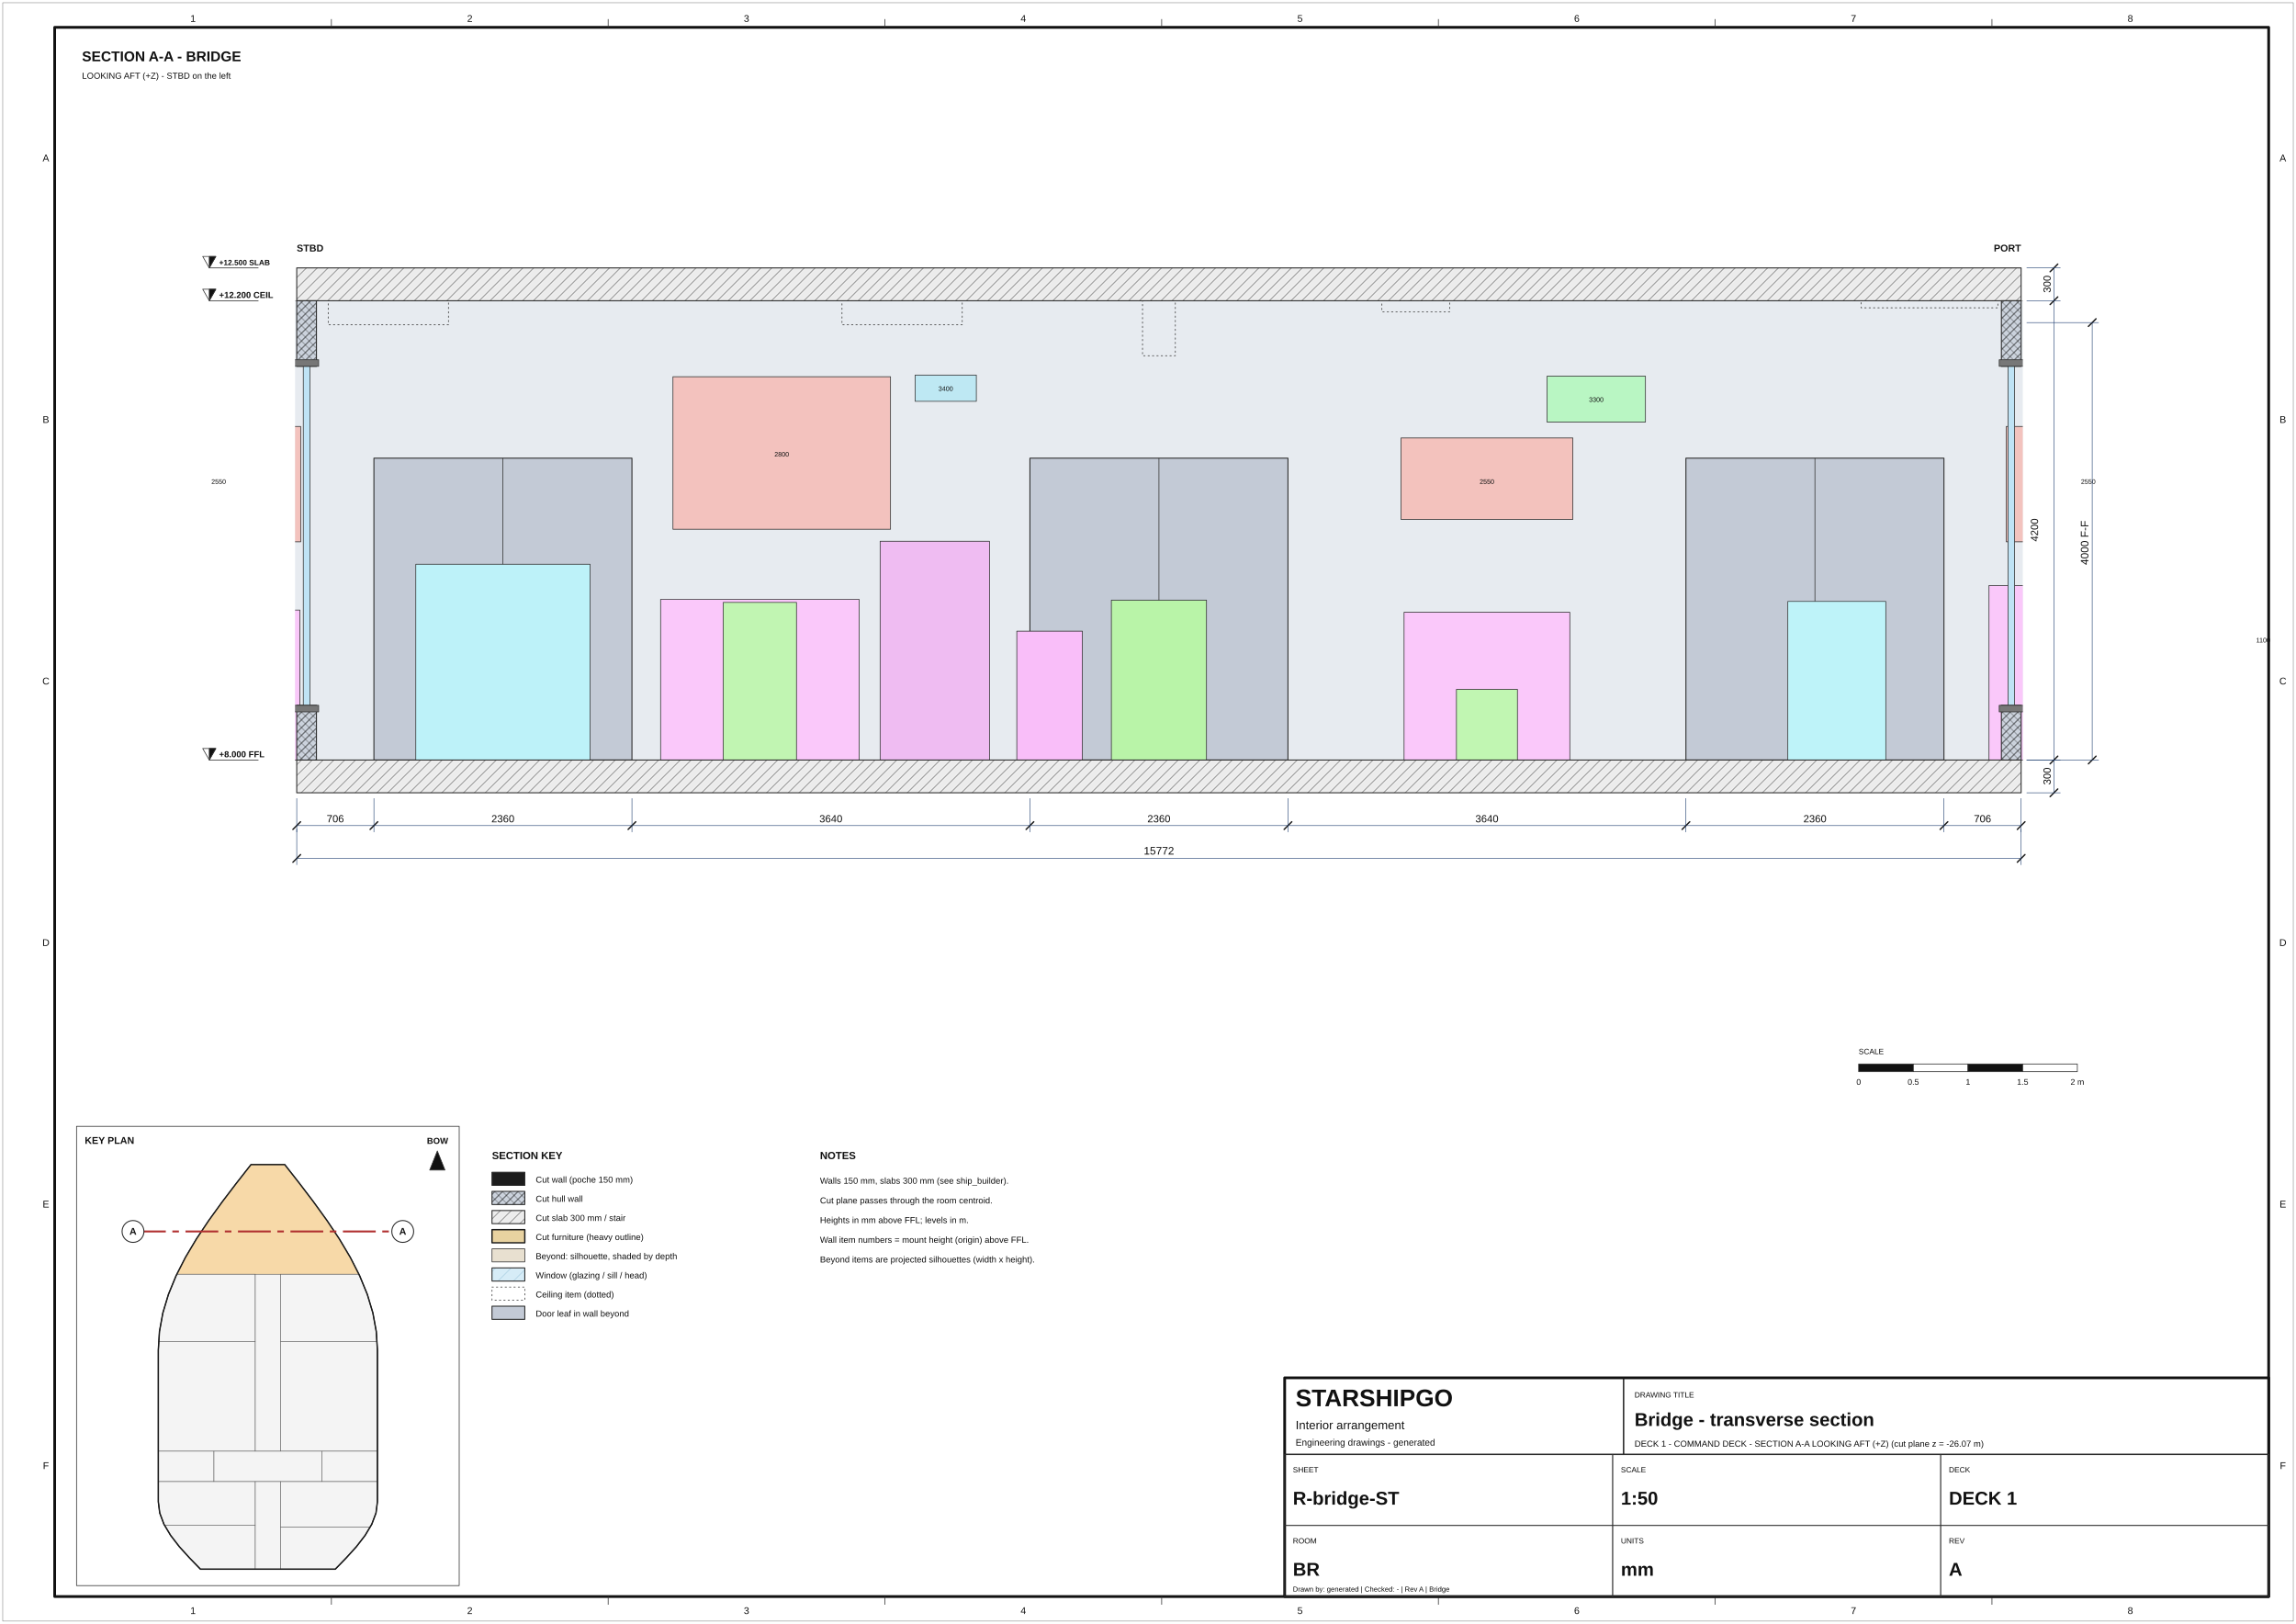
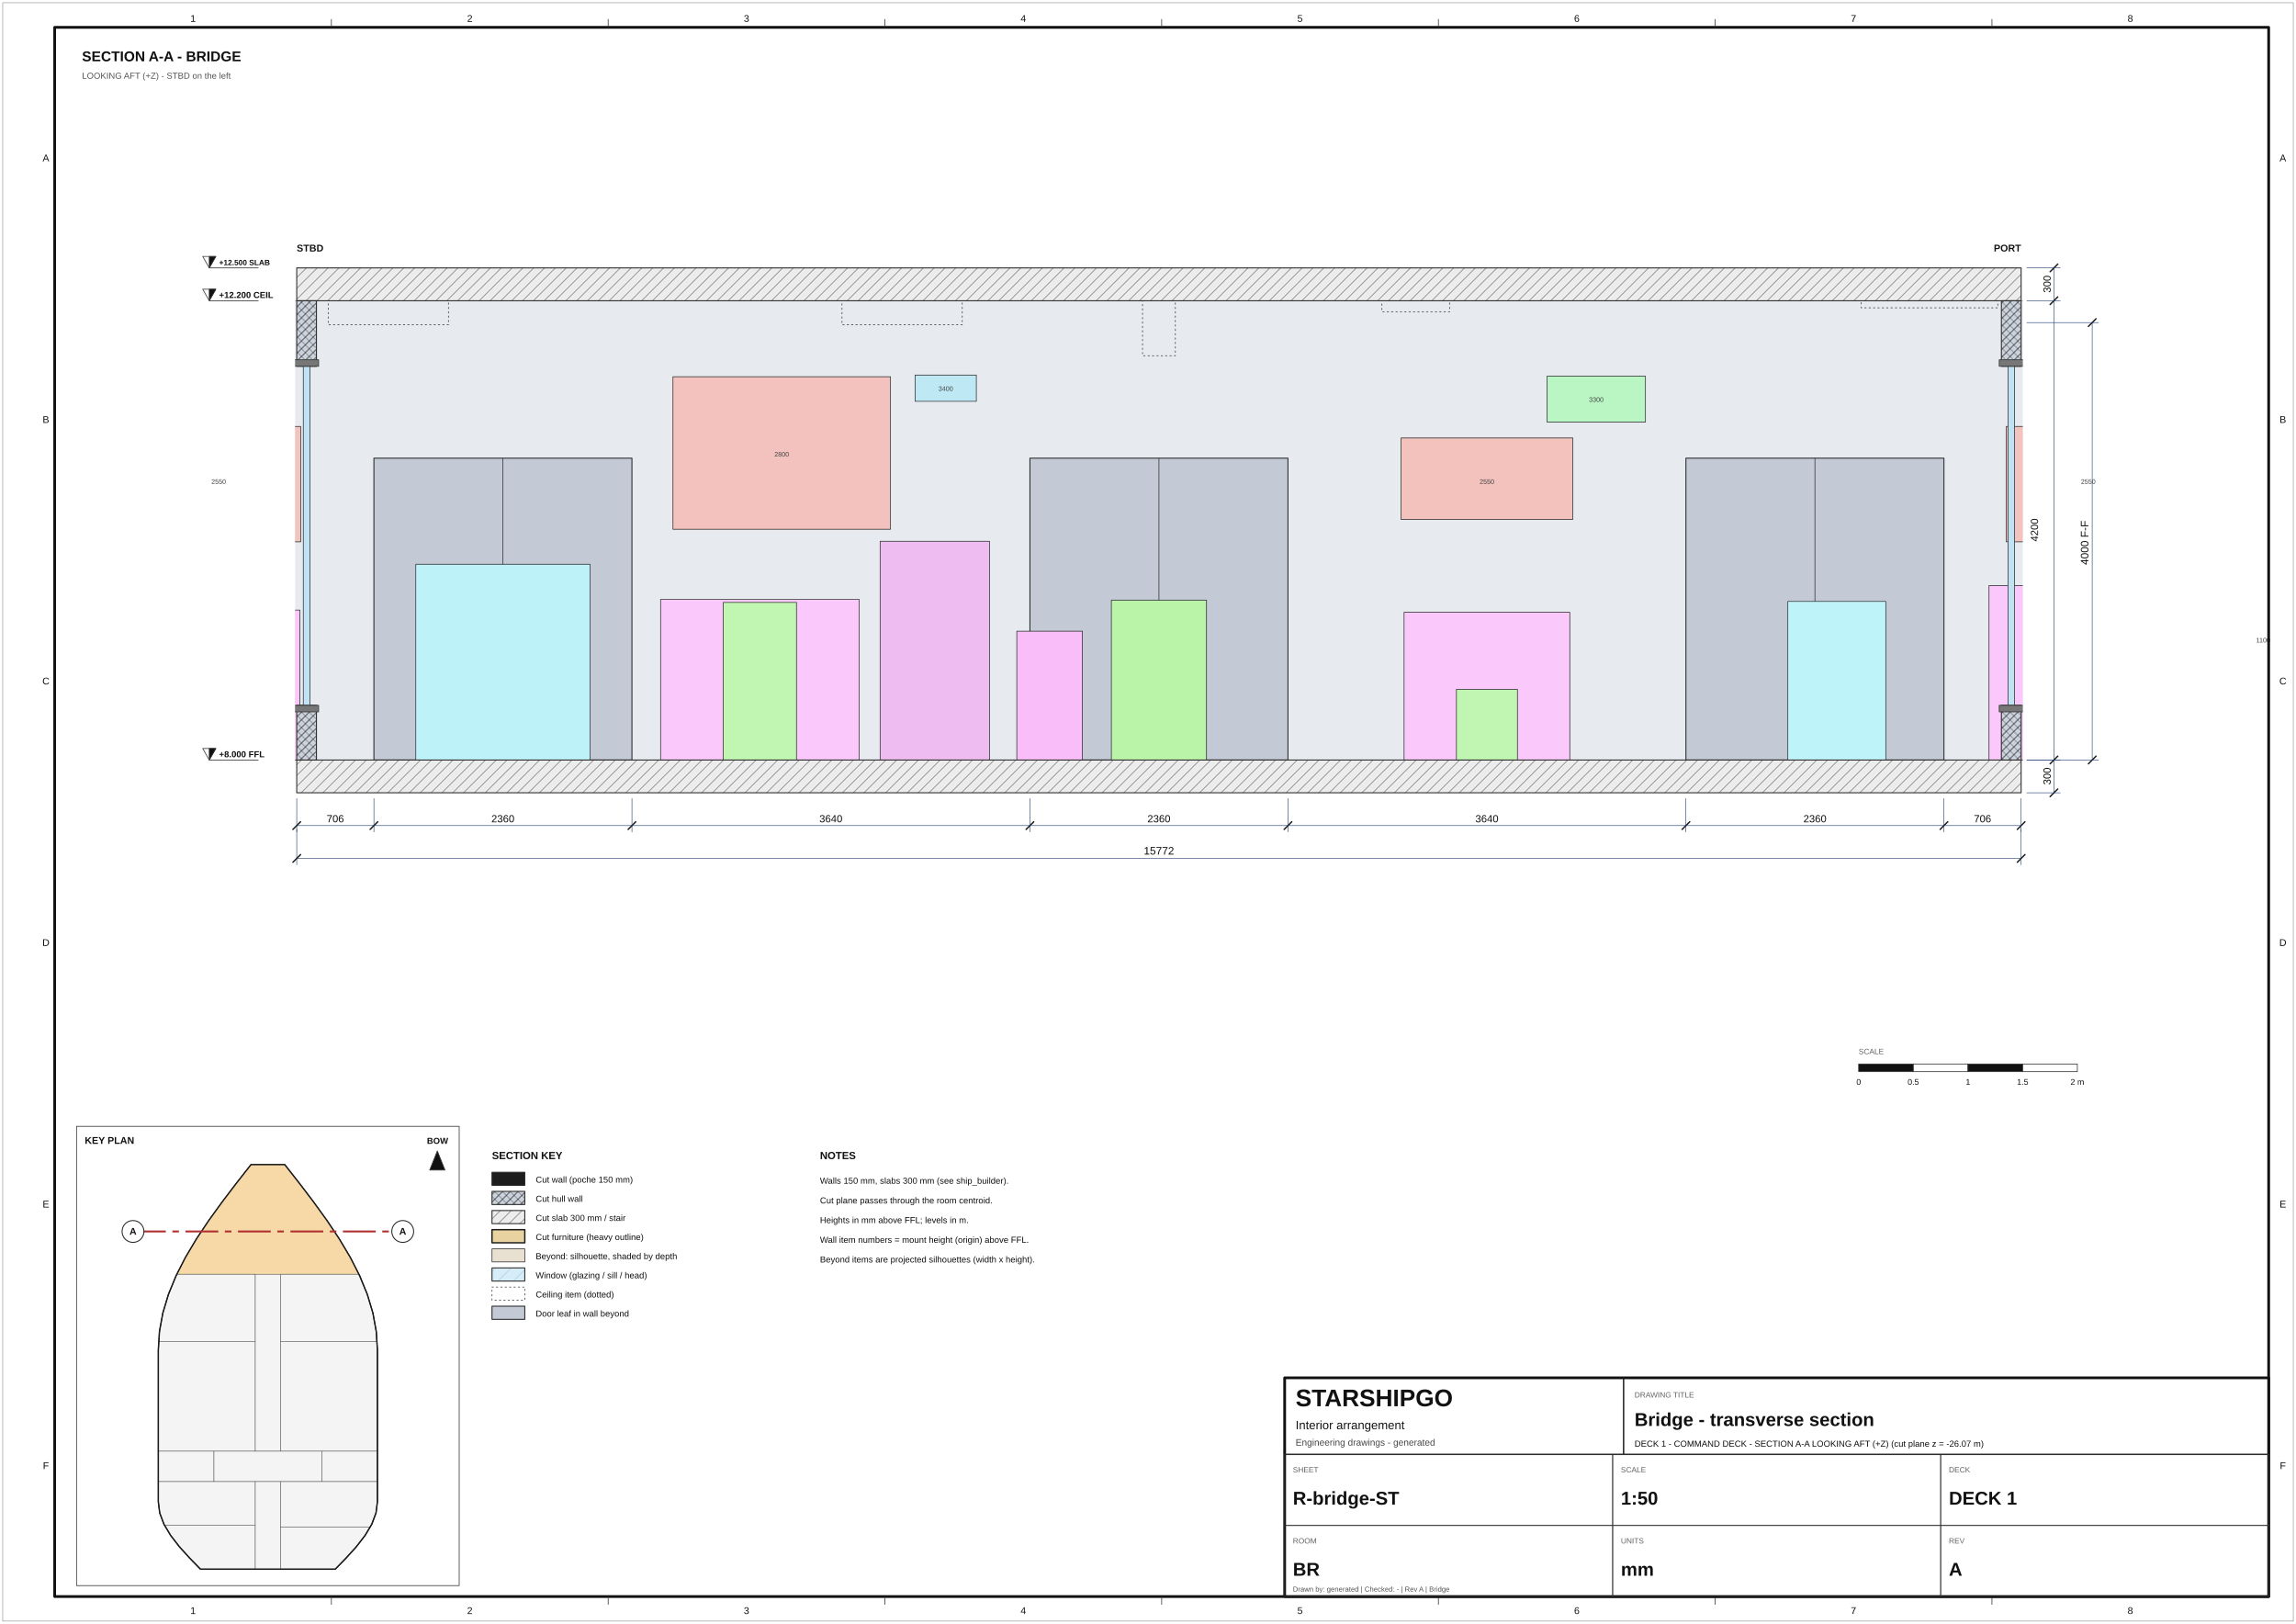
<svg xmlns="http://www.w3.org/2000/svg" width="420mm" height="297mm" viewBox="0 0 420 297">
  <style>
.t{font-family:Arial, Helvetica, 'DejaVu Sans', sans-serif;fill:#111}
.b{font-weight:bold}.i{font-style:italic}
.h{stroke:#111;stroke-width:.5;stroke-linejoin:round;stroke-linecap:round}
.m{stroke:#1a1a1a;stroke-width:.25;stroke-linejoin:round;stroke-linecap:round}
.n{stroke:#2a2a2a;stroke-width:.18;stroke-linejoin:round}
.f{stroke:#333;stroke-width:.13;stroke-linejoin:round}
.x{stroke:#555;stroke-width:.07}
.g{stroke:#9a9a9a;stroke-width:.1}
.gg{stroke:#c4c4c4;stroke-width:.08}
.d{stroke:#1d3c6e;stroke-width:.1}
.dsh{stroke:#222;stroke-width:.18;stroke-dasharray:1.6 .8}
.dot{stroke:#444;stroke-width:.14;stroke-dasharray:.25 .55;stroke-linecap:round}
.hid{stroke:#777;stroke-width:.12;stroke-dasharray:1 .7}
.cl{stroke:#b03030;stroke-width:.12;stroke-dasharray:5 1 1 1}
.cut{stroke:#b03030;stroke-width:.35;stroke-dasharray:6 1.2 1.2 1.2}
.red{stroke:#b03030;stroke-width:.13;stroke-dasharray:1.2 .7}
.none{stroke:none}
.halo{paint-order:stroke;stroke:#fff;stroke-width:.8;stroke-linejoin:round}
</style>
  <defs>
    <pattern id="hSlab" width="1.4" height="1.4" patternUnits="userSpaceOnUse" patternTransform="rotate(45)">
      <rect width="1.4" height="1.4" fill="#ececec" />
      <line x1="0" y1="0" x2="0" y2="1.4" stroke="#222" stroke-width=".13" />
    </pattern>
    <pattern id="hHull" width="1" height="1" patternUnits="userSpaceOnUse" patternTransform="rotate(45)">
      <rect width="1" height="1" fill="#c9d0da" />
      <line x1="0" y1="0" x2="0" y2="1" stroke="#111" stroke-width=".2" />
      <line x1="0" y1="0" x2="1" y2="0" stroke="#111" stroke-width=".1" />
    </pattern>
    <pattern id="hHole" width="1.6" height="1.6" patternUnits="userSpaceOnUse" patternTransform="rotate(-45)">
      <line x1="0" y1="0" x2="0" y2="1.6" stroke="#444" stroke-width=".12" />
    </pattern>
    <pattern id="hZone" width="1.8" height="1.8" patternUnits="userSpaceOnUse" patternTransform="rotate(45)">
      <line x1="0" y1="0" x2="0" y2="1.8" stroke="#d08080" stroke-width=".1" />
    </pattern>
    <pattern id="hPlen" width="1.6" height="1.6" patternUnits="userSpaceOnUse">
      <circle cx=".4" cy=".4" r=".12" fill="#888" />
      <circle cx="1.2" cy="1.2" r=".12" fill="#888" />
    </pattern>
    <pattern id="hGlass" width="2" height="2" patternUnits="userSpaceOnUse" patternTransform="rotate(45)">
      <rect width="2" height="2" fill="#d6ecf7" />
      <line x1="0" y1="0" x2="0" y2="2" stroke="#5a9abb" stroke-width=".08" />
    </pattern>
    <pattern id="hFloor" width="1.2" height="1.2" patternUnits="userSpaceOnUse" patternTransform="rotate(-45)">
      <rect width="1.2" height="1.2" fill="#f2f2f2" />
      <line x1="0" y1="0" x2="0" y2="1.2" stroke="#555" stroke-width=".1" />
    </pattern>
  </defs>
  <rect x="0" y="0" width="420" height="297" fill="#ffffff" />
  <text x="15" y="11.2" font-size="2.6" class="t b">SECTION A-A - BRIDGE</text>
-   <text x="15" y="14.4" font-size="1.6" class="t" fill="#555">LOOKING AFT (+Z)  -  STBD on the left</text>
+   <text x="15" y="14.4" font-size="1.6" class="t" style="fill:#555">LOOKING AFT (+Z)  -  STBD on the left</text>
  <clipPath id="clipA">
    <rect x="53.98" y="48.7" width="316.04" height="96.6" />
  </clipPath>
  <g clip-path="url(#clipA)">
    <polygon points="-3.94,55 427.94,55 427.94,139 -3.94,139" class="x" fill="#e7ebf0" />
    <polygon points="188.4,83.8 235.6,83.8 235.6,139 188.4,139" class="n" fill="#c3cad6" />
    <line x1="212" y1="139" x2="212" y2="83.8" class="f" />
    <polygon points="308.4,83.8 355.6,83.8 355.6,139 308.4,139" class="n" fill="#c3cad6" />
    <line x1="332" y1="139" x2="332" y2="83.8" class="f" />
    <polygon points="68.4,83.8 115.6,83.8 115.6,139 68.4,139" class="n" fill="#c3cad6" />
    <line x1="92" y1="139" x2="92" y2="83.8" class="f" />
    <polygon points="167.4,68.6 178.6,68.6 178.6,73.4 167.4,73.4" class="f" fill="#bee8f3" />
    <polygon points="367,78 397,78 397,99.1 367,99.1" class="f" fill="#f3c3be" />
    <polygon points="25,78 55,78 55,99.1 25,99.1" class="f" fill="#f3c3be" />
    <polygon points="283,68.8 301,68.8 301,77.2 283,77.2" class="f" fill="#b9f6c3" />
    <polygon points="123.1,68.9 162.9,68.9 162.9,96.8 123.1,96.8" class="f" fill="#f3c2be" />
    <polygon points="411,107.6 417,107.6 417,122.3 411,122.3" class="f" fill="#f0bef3" />
    <polygon points="256.28,80.1 287.72,80.1 287.72,95 256.28,95" class="f" fill="#f3c2bd" />
    <polygon points="161,99 181,99 181,139 161,139" class="f" fill="#efbcf2" />
    <polygon points="25.16,111.58 54.86,111.58 54.86,139 25.16,139" class="f" fill="#fac8fa" />
    <polygon points="363.84,107.08 400.16,107.08 400.16,139 363.84,139" class="f" fill="#fac8fa" />
    <polygon points="256.84,111.98 287.16,111.98 287.16,139 256.84,139" class="f" fill="#fac8fa" />
    <polygon points="120.84,109.62 157.16,109.62 157.16,139 120.84,139" class="f" fill="#fac8fa" />
    <polygon points="266.42,126.08 277.58,126.08 277.58,139 266.42,139" class="f" fill="#c1f6b2" />
    <polygon points="375.64,118.4 388.34,118.4 388.34,138.9 375.64,138.9" class="f" fill="#c1f6b2" />
    <polygon points="32.84,112.2 47.18,112.2 47.18,139 32.84,139" class="f" fill="#c1f5b2" />
    <polygon points="132.3,110.18 145.7,110.18 145.7,139 132.3,139" class="f" fill="#c1f5b2" />
    <polygon points="79.88,117.3 86.12,117.3 86.12,121.4 79.88,121.4" class="f" fill="#f1b2e4" />
    <polygon points="154.02,55 176.02,55 176.02,59.4 154.02,59.4" class="dot" fill="none" />
    <polygon points="60.04,55 82.04,55 82.04,59.4 60.04,59.4" class="dot" fill="none" />
    <polygon points="340.46,55 365.46,55 365.46,56.3 340.46,56.3" class="dot" fill="none" />
    <polygon points="209,55 215,55 215,65.06 209,65.06" class="dot" fill="none" />
    <polygon points="327.04,110 344.96,110 344.96,139 327.04,139" class="f" fill="#bef3f9" />
    <polygon points="186,115.44 198,115.44 198,139 186,139" class="f" fill="#f9bef9" />
    <polygon points="252.78,55 265.18,55 265.18,57.02 252.78,57.02" class="dot" fill="none" />
    <polygon points="203.3,109.76 220.7,109.76 220.7,139 203.3,139" class="f" fill="#b9f4a8" />
    <polygon points="76.06,103.2 107.94,103.2 107.94,139 76.06,139" class="f" fill="#bdf2f9" />
    <polygon points="54.28,139 369.72,139 369.72,145 54.28,145" class="n" fill="url(#hSlab)" />
    <polygon points="54.28,49 369.72,49 369.72,55 54.28,55" class="n" fill="url(#hSlab)" />
    <polygon points="54.28,129 57.89,129 57.89,139 54.28,139" class="n" fill="url(#hHull)" />
    <polygon points="54.28,55 57.89,55 57.89,67 54.28,67" class="n" fill="url(#hHull)" />
    <polygon points="55.48,67 56.68,67 56.68,129 55.48,129" class="f" fill="#bfe3f5" />
    <polygon points="53.88,129 58.29,129 58.29,130.2 53.88,130.2" class="f" fill="#777" />
    <polygon points="53.88,65.8 58.29,65.8 58.29,67 53.88,67" class="f" fill="#777" />
    <polygon points="366.11,129 369.72,129 369.72,139 366.11,139" class="n" fill="url(#hHull)" />
    <polygon points="366.11,55 369.72,55 369.72,67 366.11,67" class="n" fill="url(#hHull)" />
    <polygon points="367.32,67 368.52,67 368.52,129 367.32,129" class="f" fill="#bfe3f5" />
    <polygon points="365.71,129 370.12,129 370.12,130.2 365.71,130.2" class="f" fill="#777" />
    <polygon points="365.71,65.8 370.12,65.8 370.12,67 365.71,67" class="f" fill="#777" />
  </g>
-   <text x="143" y="83.5" font-size="1.2" class="t" text-anchor="middle" fill="#444">2800</text>
-   <text x="382" y="88.5" font-size="1.2" class="t" text-anchor="middle" fill="#444">2550</text>
-   <text x="40" y="88.5" font-size="1.2" class="t" text-anchor="middle" fill="#444">2550</text>
-   <text x="272" y="88.5" font-size="1.2" class="t" text-anchor="middle" fill="#444">2550</text>
-   <text x="292" y="73.5" font-size="1.2" class="t" text-anchor="middle" fill="#444">3300</text>
-   <text x="414" y="117.5" font-size="1.2" class="t" text-anchor="middle" fill="#444">1100</text>
-   <text x="173" y="71.5" font-size="1.2" class="t" text-anchor="middle" fill="#444">3400</text>
+   <text x="143" y="83.5" font-size="1.2" class="t" text-anchor="middle" style="fill:#444">2800</text>
+   <text x="382" y="88.5" font-size="1.2" class="t" text-anchor="middle" style="fill:#444">2550</text>
+   <text x="40" y="88.5" font-size="1.2" class="t" text-anchor="middle" style="fill:#444">2550</text>
+   <text x="272" y="88.5" font-size="1.2" class="t" text-anchor="middle" style="fill:#444">2550</text>
+   <text x="292" y="73.5" font-size="1.2" class="t" text-anchor="middle" style="fill:#444">3300</text>
+   <text x="414" y="117.5" font-size="1.2" class="t" text-anchor="middle" style="fill:#444">1100</text>
+   <text x="173" y="71.5" font-size="1.2" class="t" text-anchor="middle" style="fill:#444">3400</text>
  <text x="54.28" y="46" font-size="1.8" class="t b">STBD</text>
  <text x="369.72" y="46" font-size="1.8" class="t b" text-anchor="end">PORT</text>
  <line x1="375.72" y1="145" x2="375.72" y2="49" class="d" />
  <line x1="375.02" y1="145.7" x2="376.42" y2="144.3" class="m" />
  <line x1="370.72" y1="145" x2="376.92" y2="145" class="d" />
  <line x1="375.02" y1="139.7" x2="376.42" y2="138.3" class="m" />
  <line x1="370.72" y1="139" x2="376.92" y2="139" class="d" />
  <line x1="375.02" y1="55.7" x2="376.42" y2="54.3" class="m" />
  <line x1="370.72" y1="55" x2="376.92" y2="55" class="d" />
  <line x1="375.02" y1="49.7" x2="376.42" y2="48.3" class="m" />
  <line x1="370.72" y1="49" x2="376.92" y2="49" class="d" />
  <text x="375.12" y="143.54" font-size="1.9" class="t" transform="rotate(-90 375.12 143.54)">300</text>
  <text x="372.82" y="99.05" font-size="1.9" class="t" transform="rotate(-90 372.82 99.05)">4200</text>
  <text x="375.12" y="53.54" font-size="1.9" class="t" transform="rotate(-90 375.12 53.54)">300</text>
  <line x1="382.72" y1="59" x2="382.72" y2="139" class="d" />
  <line x1="382.02" y1="59.7" x2="383.42" y2="58.3" class="m" />
  <line x1="382.02" y1="139.7" x2="383.42" y2="138.3" class="m" />
  <line x1="370.72" y1="59" x2="383.92" y2="59" class="d" />
  <line x1="370.72" y1="139" x2="383.92" y2="139" class="d" />
  <text x="382.02" y="103.32" font-size="2" class="t" transform="rotate(-90 382.02 103.32)">4000 F-F</text>
  <line x1="38.28" y1="139" x2="47.28" y2="139" class="f" />
  <polygon points="38.28,139 37.08,136.9 39.48,136.9" class="f" fill="#fff" />
  <polygon points="38.28,139 39.48,136.9 38.28,136.9" class="f" fill="#111" />
  <text x="40.08" y="138.5" font-size="1.6" class="t b">+8.000 FFL</text>
  <line x1="38.28" y1="55" x2="47.28" y2="55" class="f" />
  <polygon points="38.28,55 37.08,52.9 39.48,52.9" class="f" fill="#fff" />
  <polygon points="38.28,55 39.48,52.9 38.28,52.9" class="f" fill="#111" />
  <text x="40.08" y="54.5" font-size="1.6" class="t b">+12.200 CEIL</text>
  <line x1="38.28" y1="49" x2="47.28" y2="49" class="f" />
  <polygon points="38.28,49 37.08,46.9 39.48,46.9" class="f" fill="#fff" />
  <polygon points="38.28,49 39.48,46.9 38.28,46.9" class="f" fill="#111" />
  <text x="40.08" y="48.5" font-size="1.4" class="t b">+12.500 SLAB</text>
  <line x1="54.28" y1="151" x2="369.72" y2="151" class="d" />
  <line x1="53.58" y1="151.7" x2="54.98" y2="150.3" class="m" />
  <line x1="54.28" y1="146" x2="54.28" y2="152.2" class="d" />
  <line x1="67.7" y1="151.7" x2="69.1" y2="150.3" class="m" />
  <line x1="68.4" y1="146" x2="68.4" y2="152.2" class="d" />
  <line x1="114.9" y1="151.7" x2="116.3" y2="150.3" class="m" />
  <line x1="115.6" y1="146" x2="115.6" y2="152.2" class="d" />
  <line x1="187.7" y1="151.7" x2="189.1" y2="150.3" class="m" />
  <line x1="188.4" y1="146" x2="188.4" y2="152.2" class="d" />
  <line x1="234.9" y1="151.7" x2="236.3" y2="150.3" class="m" />
  <line x1="235.6" y1="146" x2="235.6" y2="152.2" class="d" />
  <line x1="307.7" y1="151.7" x2="309.1" y2="150.3" class="m" />
  <line x1="308.4" y1="146" x2="308.4" y2="152.2" class="d" />
  <line x1="354.9" y1="151.7" x2="356.3" y2="150.3" class="m" />
  <line x1="355.6" y1="146" x2="355.6" y2="152.2" class="d" />
  <line x1="369.02" y1="151.7" x2="370.42" y2="150.3" class="m" />
  <line x1="369.72" y1="146" x2="369.72" y2="152.2" class="d" />
  <text x="61.34" y="150.4" font-size="1.9" class="t" text-anchor="middle">706</text>
  <text x="92" y="150.4" font-size="1.9" class="t" text-anchor="middle">2360</text>
  <text x="152" y="150.4" font-size="1.9" class="t" text-anchor="middle">3640</text>
  <text x="212" y="150.4" font-size="1.9" class="t" text-anchor="middle">2360</text>
  <text x="272" y="150.4" font-size="1.9" class="t" text-anchor="middle">3640</text>
  <text x="332" y="150.4" font-size="1.9" class="t" text-anchor="middle">2360</text>
  <text x="362.66" y="150.4" font-size="1.9" class="t" text-anchor="middle">706</text>
  <line x1="54.28" y1="157" x2="369.72" y2="157" class="d" />
  <line x1="53.58" y1="157.7" x2="54.98" y2="156.3" class="m" />
  <line x1="369.02" y1="157.7" x2="370.42" y2="156.3" class="m" />
  <line x1="54.28" y1="151.6" x2="54.28" y2="158.2" class="d" />
  <line x1="369.72" y1="151.6" x2="369.72" y2="158.2" class="d" />
  <text x="212" y="156.3" font-size="2" class="t" text-anchor="middle">15772</text>
-   <text x="340" y="192.8" font-size="1.4" class="t" fill="#666">SCALE</text>
+   <text x="340" y="192.8" font-size="1.4" class="t" style="fill:#666">SCALE</text>
  <rect x="340" y="194.6" width="10" height="1.4" class="f" fill="#111" />
  <rect x="350" y="194.6" width="10" height="1.4" class="f" fill="#fff" />
  <rect x="360" y="194.6" width="10" height="1.4" class="f" fill="#111" />
  <rect x="370" y="194.6" width="10" height="1.4" class="f" fill="#fff" />
  <text x="340" y="198.4" font-size="1.5" class="t" text-anchor="middle">0</text>
  <text x="350" y="198.4" font-size="1.5" class="t" text-anchor="middle">0.5</text>
  <text x="360" y="198.4" font-size="1.5" class="t" text-anchor="middle">1</text>
  <text x="370" y="198.4" font-size="1.5" class="t" text-anchor="middle">1.5</text>
  <text x="380" y="198.4" font-size="1.5" class="t" text-anchor="middle">2 m</text>
  <rect x="14" y="206" width="70" height="84" class="f" fill="none" />
  <text x="15.5" y="209.2" font-size="1.8" class="t b">KEY PLAN</text>
  <polygon points="52.08,213 54.74,216.39 57.32,219.78 59.78,223.18 62.05,226.57 64.07,229.96 65.8,233.35 67.19,236.74 68.21,240.13 68.83,243.53 69.04,246.92 69.04,274.67 68.78,276.72 68.01,278.78 66.78,280.83 65.19,282.89 63.33,284.94 61.33,287 36.67,287 34.67,284.94 32.81,282.89 31.22,280.83 29.99,278.78 29.22,276.72 28.96,274.67 28.96,246.92 29.17,243.53 29.79,240.13 30.81,236.74 32.2,233.35 33.93,229.96 35.95,226.57 38.22,223.18 40.68,219.78 43.26,216.39 45.92,213" class="n" fill="#f4f4f4" />
  <polygon points="46.69,233.04 51.31,233.04 51.31,265.42 46.69,265.42" class="x" fill="none" />
  <polygon points="46.69,270.97 51.31,270.97 51.31,287 46.69,287" class="x" fill="none" />
  <polygon points="39.13,265.42 58.87,265.42 58.87,270.97 39.13,270.97" class="x" fill="none" />
  <polygon points="28.96,265.42 39.13,265.42 39.13,270.97 28.96,270.97" class="x" fill="none" />
  <polygon points="58.87,265.42 69.04,265.42 69.04,270.97 58.87,270.97" class="x" fill="none" />
  <polygon points="33.93,229.96 35.95,226.57 38.22,223.18 40.68,219.78 43.26,216.39 45.92,213 52.08,213 54.74,216.39 57.32,219.78 59.78,223.18 62.05,226.57 64.07,229.96 65.65,233.04 32.35,233.04" class="x" fill="#f7d9a8" />
  <polygon points="29.17,243.53 29.79,240.13 30.81,236.74 32.2,233.35 32.35,233.04 46.69,233.04 46.69,245.38 29.05,245.38" class="x" fill="none" />
  <polygon points="28.96,246.92 29.05,245.38 46.69,245.38 46.69,265.42 28.96,265.42" class="x" fill="none" />
  <polygon points="51.31,233.04 65.65,233.04 65.8,233.35 67.19,236.74 68.21,240.13 68.83,243.53 68.95,245.38 51.31,245.38" class="x" fill="none" />
  <polygon points="51.31,245.38 68.95,245.38 69.04,246.92 69.04,265.42 51.31,265.42" class="x" fill="none" />
  <polygon points="29.99,278.78 29.22,276.72 28.96,274.67 28.96,270.97 46.69,270.97 46.69,278.98 30.11,278.98" class="x" fill="none" />
  <polygon points="34.67,284.94 32.81,282.89 31.22,280.83 30.11,278.98 46.69,278.98 46.69,287 36.67,287" class="x" fill="none" />
  <polygon points="51.31,270.97 69.04,270.97 69.04,274.67 68.78,276.72 68.01,278.78 67.7,279.29 51.31,279.29" class="x" fill="none" />
  <polygon points="51.31,279.29 67.7,279.29 66.78,280.83 65.19,282.89 63.33,284.94 61.33,287 51.31,287" class="x" fill="none" />
  <polygon points="52.08,213 54.74,216.39 57.32,219.78 59.78,223.18 62.05,226.57 64.07,229.96 65.8,233.35 67.19,236.74 68.21,240.13 68.83,243.53 69.04,246.92 69.04,274.67 68.78,276.72 68.01,278.78 66.78,280.83 65.19,282.89 63.33,284.94 61.33,287 36.67,287 34.67,284.94 32.81,282.89 31.22,280.83 29.99,278.78 29.22,276.72 28.96,274.67 28.96,246.92 29.17,243.53 29.79,240.13 30.81,236.74 32.2,233.35 33.93,229.96 35.95,226.57 38.22,223.18 40.68,219.78 43.26,216.39 45.92,213" class="m" fill="none" />
  <line x1="24.33" y1="225.23" x2="73.67" y2="225.23" class="cut" />
  <circle cx="24.33" cy="225.23" r="2" class="n" fill="#fff" />
  <text x="24.33" y="225.83" font-size="1.8" class="t b" text-anchor="middle">A</text>
  <circle cx="73.67" cy="225.23" r="2" class="n" fill="#fff" />
  <text x="73.67" y="225.83" font-size="1.8" class="t b" text-anchor="middle">A</text>
  <text x="82" y="209.2" font-size="1.6" class="t b" text-anchor="end">BOW</text>
  <polygon points="80,210.5 81.4,214 78.6,214" class="f" fill="#111" />
  <text x="90" y="212" font-size="1.9" class="t b">SECTION KEY</text>
  <rect x="90" y="214.4" width="6" height="2.4" class="n" fill="#1c1c1c" />
  <text x="98" y="216.3" font-size="1.6" class="t">Cut wall (poche 150 mm)</text>
  <rect x="90" y="217.9" width="6" height="2.4" class="n" fill="url(#hHull)" />
  <text x="98" y="219.8" font-size="1.6" class="t">Cut hull wall</text>
  <rect x="90" y="221.4" width="6" height="2.4" class="n" fill="url(#hSlab)" />
  <text x="98" y="223.3" font-size="1.6" class="t">Cut slab 300 mm / stair</text>
  <rect x="90" y="224.9" width="6" height="2.4" class="m" fill="#e8d2a0" />
  <text x="98" y="226.8" font-size="1.6" class="t">Cut furniture (heavy outline)</text>
  <rect x="90" y="228.4" width="6" height="2.4" class="f" fill="#e8e0d0" />
  <text x="98" y="230.3" font-size="1.6" class="t">Beyond: silhouette, shaded by depth</text>
  <rect x="90" y="231.9" width="6" height="2.4" class="n" fill="url(#hGlass)" />
  <text x="98" y="233.8" font-size="1.6" class="t">Window (glazing / sill / head)</text>
  <rect x="90" y="235.4" width="6" height="2.4" class="dot" fill="none" />
  <text x="98" y="237.3" font-size="1.6" class="t">Ceiling item (dotted)</text>
  <rect x="90" y="238.9" width="6" height="2.4" class="n" fill="#c3cad6" />
  <text x="98" y="240.8" font-size="1.6" class="t">Door leaf in wall beyond</text>
  <text x="150" y="212" font-size="1.9" class="t b">NOTES</text>
  <text x="150" y="216.5" font-size="1.6" class="t">Walls 150 mm, slabs 300 mm (see ship_builder).</text>
  <text x="150" y="220.1" font-size="1.6" class="t">Cut plane passes through the room centroid.</text>
  <text x="150" y="223.7" font-size="1.6" class="t">Heights in mm above FFL; levels in m.</text>
  <text x="150" y="227.3" font-size="1.6" class="t">Wall item numbers = mount height (origin) above FFL.</text>
  <text x="150" y="230.9" font-size="1.6" class="t">Beyond items are projected silhouettes (width x height).</text>
  <rect x="0.5" y="0.5" width="419" height="296" class="x" fill="none" />
  <rect x="10" y="5" width="405" height="287" class="h" fill="none" />
  <text x="35.31" y="4" font-size="1.8" class="t" text-anchor="middle">1</text>
  <text x="35.31" y="295.2" font-size="1.8" class="t" text-anchor="middle">1</text>
  <text x="85.94" y="4" font-size="1.8" class="t" text-anchor="middle">2</text>
  <text x="85.94" y="295.2" font-size="1.8" class="t" text-anchor="middle">2</text>
  <line x1="60.62" y1="3.5" x2="60.62" y2="5" class="f" />
  <line x1="60.62" y1="292" x2="60.62" y2="293.5" class="f" />
  <text x="136.56" y="4" font-size="1.8" class="t" text-anchor="middle">3</text>
  <text x="136.56" y="295.2" font-size="1.8" class="t" text-anchor="middle">3</text>
  <line x1="111.25" y1="3.5" x2="111.25" y2="5" class="f" />
  <line x1="111.25" y1="292" x2="111.25" y2="293.5" class="f" />
  <text x="187.19" y="4" font-size="1.8" class="t" text-anchor="middle">4</text>
  <text x="187.19" y="295.2" font-size="1.8" class="t" text-anchor="middle">4</text>
  <line x1="161.88" y1="3.5" x2="161.88" y2="5" class="f" />
  <line x1="161.88" y1="292" x2="161.88" y2="293.5" class="f" />
  <text x="237.81" y="4" font-size="1.8" class="t" text-anchor="middle">5</text>
  <text x="237.81" y="295.2" font-size="1.8" class="t" text-anchor="middle">5</text>
  <line x1="212.5" y1="3.5" x2="212.5" y2="5" class="f" />
  <line x1="212.5" y1="292" x2="212.5" y2="293.5" class="f" />
  <text x="288.44" y="4" font-size="1.8" class="t" text-anchor="middle">6</text>
  <text x="288.44" y="295.2" font-size="1.8" class="t" text-anchor="middle">6</text>
  <line x1="263.12" y1="3.5" x2="263.12" y2="5" class="f" />
  <line x1="263.12" y1="292" x2="263.12" y2="293.5" class="f" />
  <text x="339.06" y="4" font-size="1.8" class="t" text-anchor="middle">7</text>
  <text x="339.06" y="295.2" font-size="1.8" class="t" text-anchor="middle">7</text>
  <line x1="313.75" y1="3.5" x2="313.75" y2="5" class="f" />
  <line x1="313.75" y1="292" x2="313.75" y2="293.5" class="f" />
  <text x="389.69" y="4" font-size="1.8" class="t" text-anchor="middle">8</text>
  <text x="389.69" y="295.2" font-size="1.8" class="t" text-anchor="middle">8</text>
  <line x1="364.38" y1="3.5" x2="364.38" y2="5" class="f" />
  <line x1="364.38" y1="292" x2="364.38" y2="293.5" class="f" />
  <text x="8.4" y="29.52" font-size="1.8" class="t" text-anchor="middle">A</text>
  <text x="417.6" y="29.52" font-size="1.8" class="t" text-anchor="middle">A</text>
  <text x="8.4" y="77.35" font-size="1.8" class="t" text-anchor="middle">B</text>
  <text x="417.6" y="77.35" font-size="1.8" class="t" text-anchor="middle">B</text>
  <text x="8.4" y="125.18" font-size="1.8" class="t" text-anchor="middle">C</text>
  <text x="417.6" y="125.18" font-size="1.8" class="t" text-anchor="middle">C</text>
  <text x="8.4" y="173.02" font-size="1.8" class="t" text-anchor="middle">D</text>
  <text x="417.6" y="173.02" font-size="1.8" class="t" text-anchor="middle">D</text>
  <text x="8.4" y="220.85" font-size="1.8" class="t" text-anchor="middle">E</text>
  <text x="417.6" y="220.85" font-size="1.8" class="t" text-anchor="middle">E</text>
  <text x="8.4" y="268.68" font-size="1.8" class="t" text-anchor="middle">F</text>
  <text x="417.6" y="268.68" font-size="1.8" class="t" text-anchor="middle">F</text>
  <rect x="235" y="252" width="180" height="40" class="h" fill="#ffffff" />
  <line x1="235" y1="266" x2="415" y2="266" class="m" />
  <line x1="297" y1="252" x2="297" y2="266" class="m" />
  <text x="237" y="257.2" font-size="4.4" class="t b">STARSHIPGO</text>
  <text x="237" y="261.4" font-size="2.2" class="t">Interior arrangement</text>
-   <text x="237" y="264.4" font-size="1.7" class="t" fill="#444">Engineering drawings - generated</text>
-   <text x="299" y="255.6" font-size="1.4" class="t" fill="#666">DRAWING TITLE</text>
+   <text x="237" y="264.4" font-size="1.7" class="t" style="fill:#444">Engineering drawings - generated</text>
+   <text x="299" y="255.6" font-size="1.4" class="t" style="fill:#666">DRAWING TITLE</text>
  <text x="299" y="260.8" font-size="3.4" class="t b">Bridge - transverse section</text>
  <text x="299" y="264.6" font-size="1.6" class="t">DECK 1 - COMMAND DECK  -  SECTION A-A LOOKING AFT (+Z)  (cut plane z = -26.07 m)</text>
  <rect x="235" y="266" width="60" height="13" class="f" fill="none" />
-   <text x="236.5" y="269.3" font-size="1.4" class="t" fill="#666">SHEET</text>
+   <text x="236.5" y="269.3" font-size="1.4" class="t" style="fill:#666">SHEET</text>
  <text x="236.5" y="275.2" font-size="3.4" class="t b">R-bridge-ST</text>
  <rect x="295" y="266" width="60" height="13" class="f" fill="none" />
-   <text x="296.5" y="269.3" font-size="1.4" class="t" fill="#666">SCALE</text>
+   <text x="296.5" y="269.3" font-size="1.4" class="t" style="fill:#666">SCALE</text>
  <text x="296.5" y="275.2" font-size="3.4" class="t b">1:50</text>
  <rect x="355" y="266" width="60" height="13" class="f" fill="none" />
-   <text x="356.5" y="269.3" font-size="1.4" class="t" fill="#666">DECK</text>
+   <text x="356.5" y="269.3" font-size="1.4" class="t" style="fill:#666">DECK</text>
  <text x="356.5" y="275.2" font-size="3.4" class="t b">DECK 1</text>
  <rect x="235" y="279" width="60" height="13" class="f" fill="none" />
-   <text x="236.5" y="282.3" font-size="1.4" class="t" fill="#666">ROOM</text>
+   <text x="236.5" y="282.3" font-size="1.4" class="t" style="fill:#666">ROOM</text>
  <text x="236.5" y="288.2" font-size="3.4" class="t b">BR</text>
  <rect x="295" y="279" width="60" height="13" class="f" fill="none" />
-   <text x="296.5" y="282.3" font-size="1.4" class="t" fill="#666">UNITS</text>
+   <text x="296.5" y="282.3" font-size="1.4" class="t" style="fill:#666">UNITS</text>
  <text x="296.5" y="288.2" font-size="3.4" class="t b">mm</text>
  <rect x="355" y="279" width="60" height="13" class="f" fill="none" />
-   <text x="356.5" y="282.3" font-size="1.4" class="t" fill="#666">REV</text>
+   <text x="356.5" y="282.3" font-size="1.4" class="t" style="fill:#666">REV</text>
  <text x="356.5" y="288.2" font-size="3.4" class="t b">A</text>
-   <text x="236.5" y="291.1" font-size="1.3" class="t" fill="#555">Drawn by: generated   |   Checked: -   |   Rev A   |   Bridge</text>
+   <text x="236.5" y="291.1" font-size="1.3" class="t" style="fill:#555">Drawn by: generated   |   Checked: -   |   Rev A   |   Bridge</text>
</svg>
